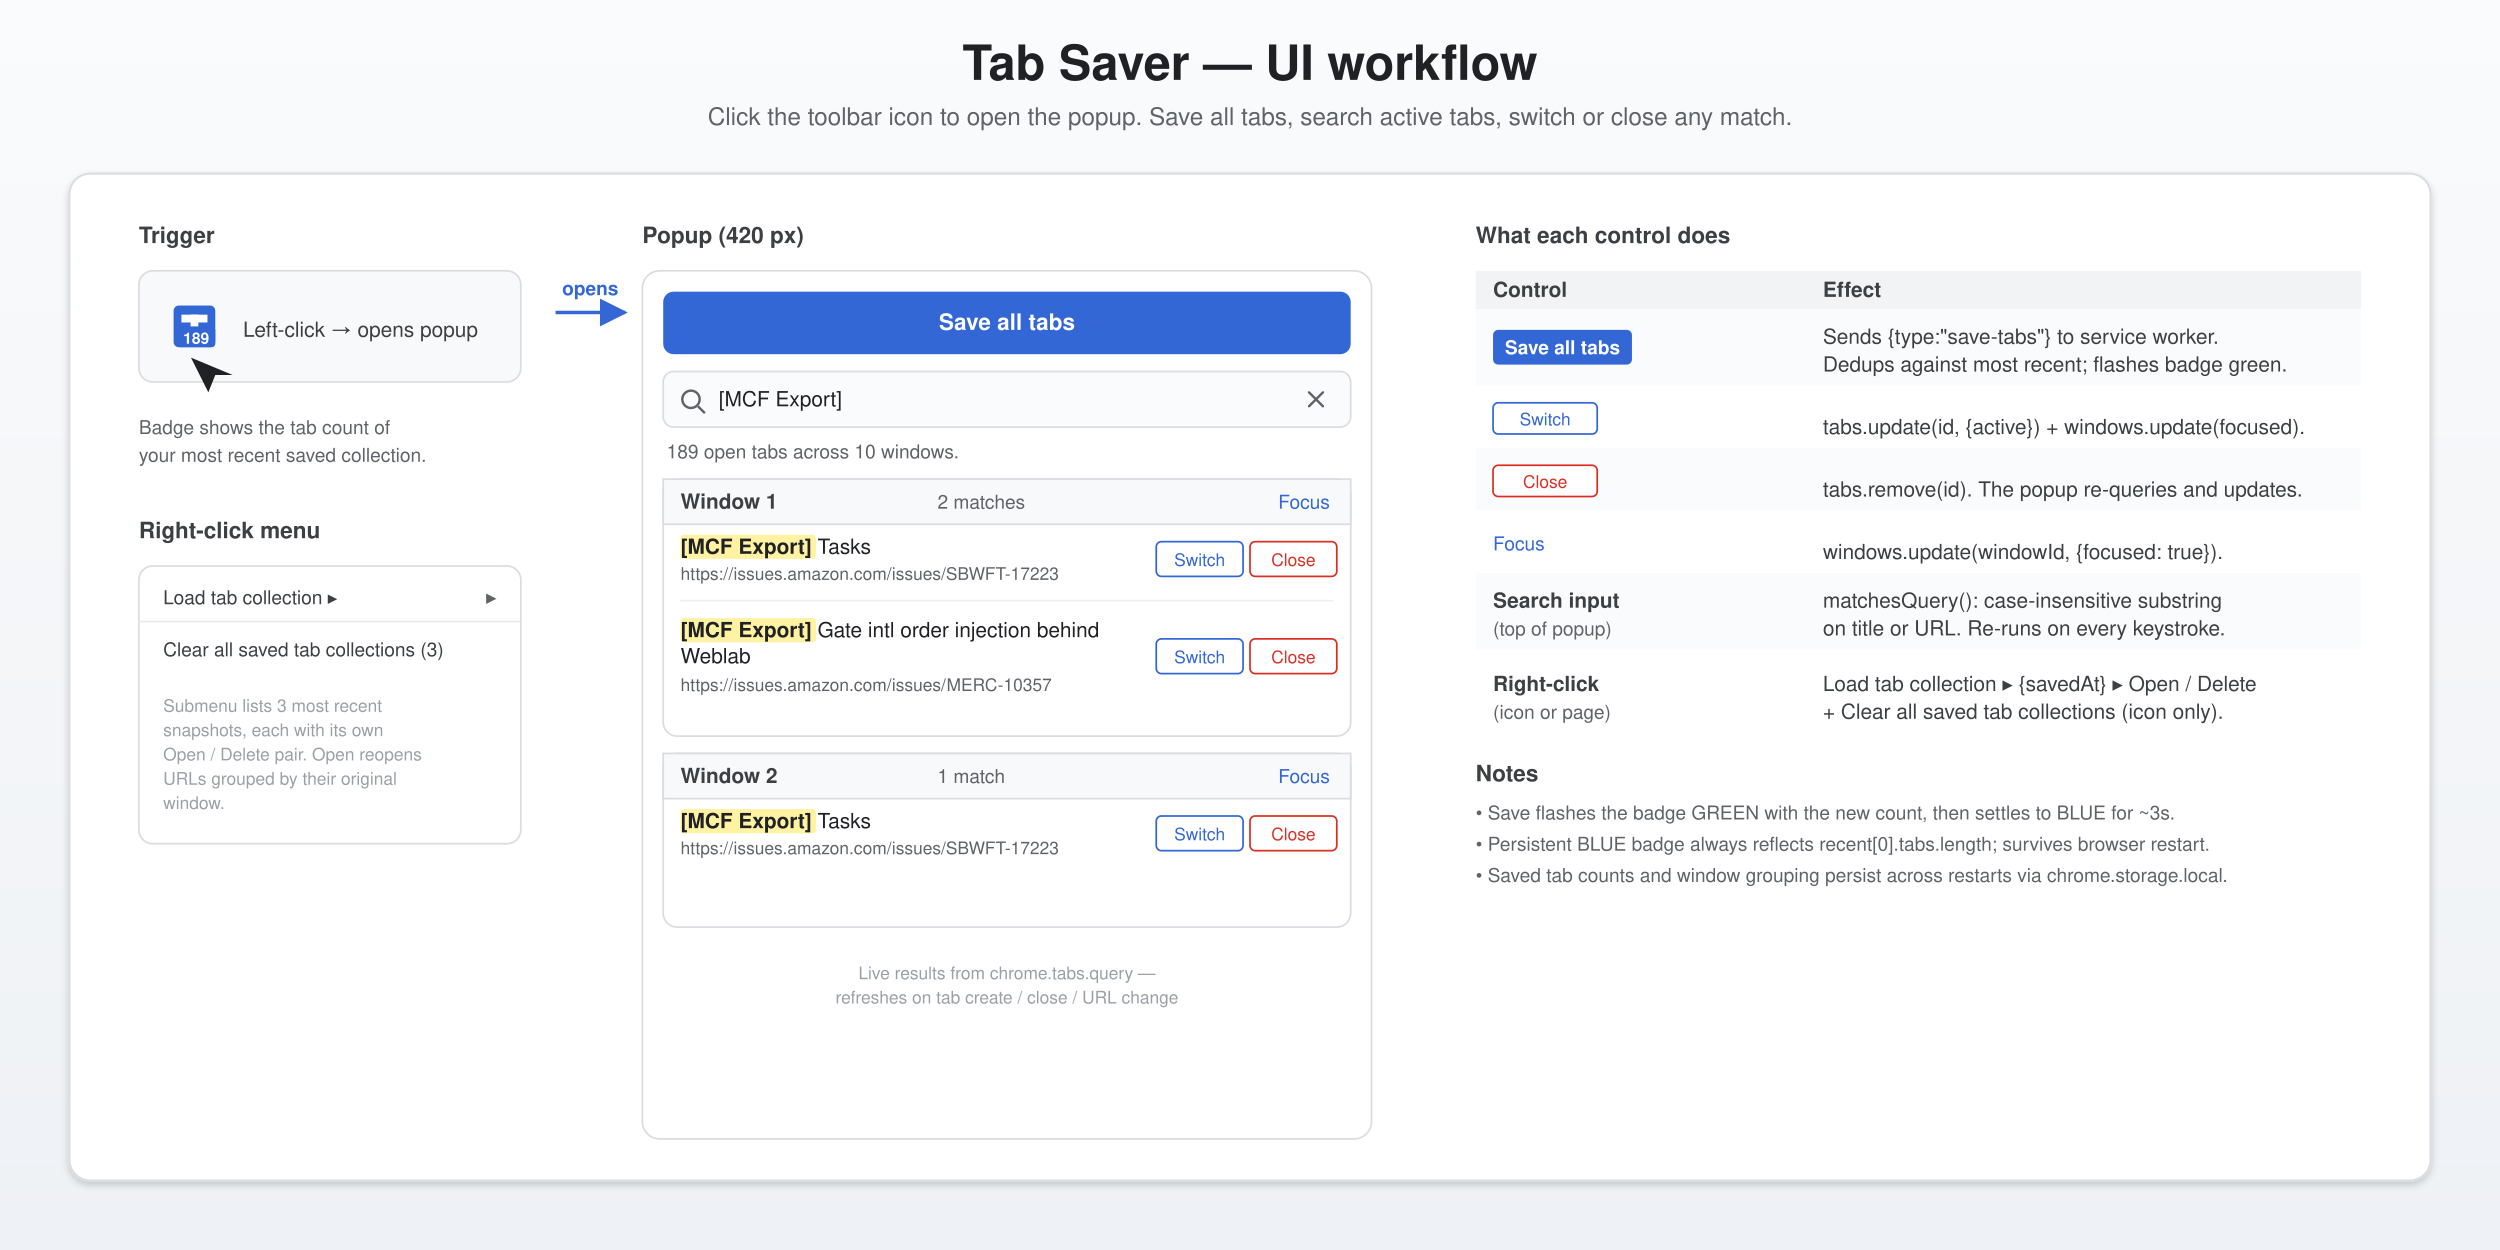
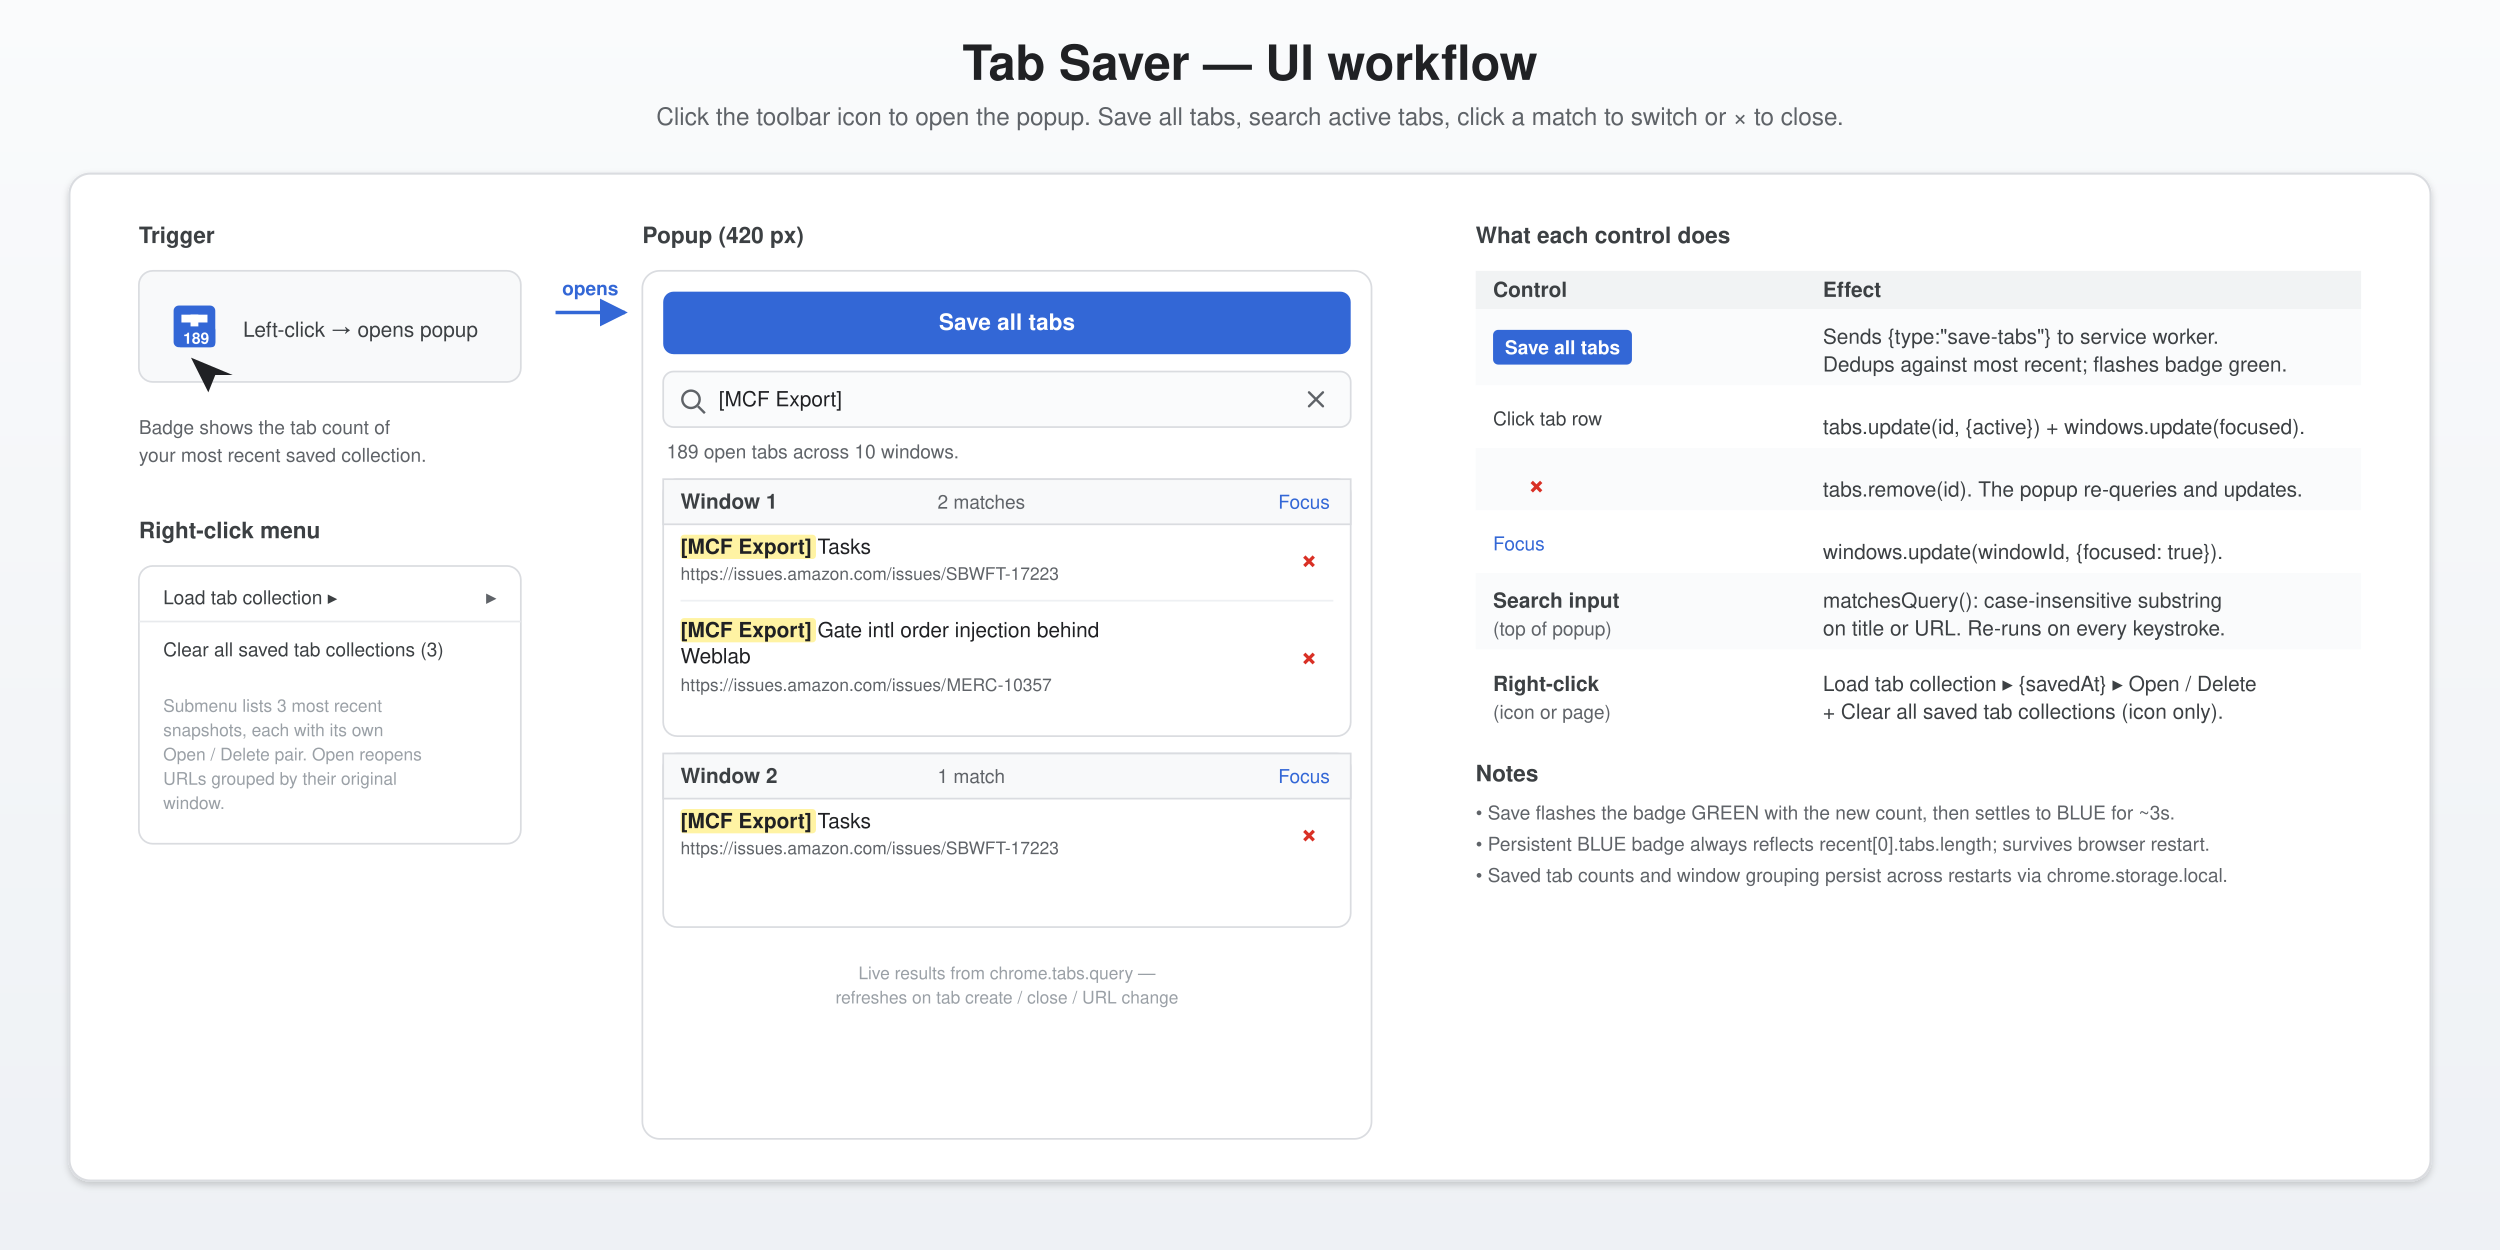
<svg xmlns="http://www.w3.org/2000/svg" viewBox="0 0 1440 720" font-family="-apple-system, 'Segoe UI', Helvetica, Arial, sans-serif">
  <defs>
    <linearGradient id="bg" x1="0" y1="0" x2="0" y2="1">
      <stop offset="0" stop-color="#fafbfc" />
      <stop offset="1" stop-color="#eef1f5" />
    </linearGradient>
    <filter id="shadow" x="-20%" y="-20%" width="140%" height="140%">
      <feGaussianBlur stdDeviation="2" in="SourceAlpha" />
      <feOffset dx="0" dy="2" result="offset" />
      <feComponentTransfer>
        <feFuncA type="linear" slope="0.18" />
      </feComponentTransfer>
      <feMerge>
        <feMergeNode />
        <feMergeNode in="SourceGraphic" />
      </feMerge>
    </filter>
    <marker id="arrow" viewBox="0 0 10 10" refX="9" refY="5" markerWidth="8" markerHeight="8" orient="auto">
      <path d="M0,0 L10,5 L0,10 z" fill="#3367d6" />
    </marker>
    <symbol id="tab-icon" viewBox="0 0 32 32">
      <rect width="32" height="32" rx="4" fill="#3367d6" />
      <rect x="6" y="7" width="20" height="6" fill="#ffffff" />
      <rect x="13" y="7" width="6" height="18" fill="#ffffff" />
    </symbol>
  </defs>
  <rect width="1440" height="720" fill="url(#bg)" />
  <text x="720" y="46" text-anchor="middle" font-size="28" font-weight="700" fill="#202124">Tab Saver — UI workflow</text>
-   <text x="720" y="72" text-anchor="middle" font-size="14" fill="#5f6368">Click the toolbar icon to open the popup. Save all tabs, search active tabs, switch or close any match.</text>
+   <text x="720" y="72" text-anchor="middle" font-size="14" fill="#5f6368">Click the toolbar icon to open the popup. Save all tabs, search active tabs, click a match to switch or × to close.</text>
  <g transform="translate(40,100)">
    <rect width="1360" height="580" rx="12" fill="#ffffff" stroke="#dadce0" stroke-width="1.2" filter="url(#shadow)" />
    <g transform="translate(40,40)">
      <text x="0" y="0" font-size="13" font-weight="700" fill="#3c4043">Trigger</text>
      <g transform="translate(0,16)">
        <rect width="220" height="64" rx="8" fill="#f8f9fa" stroke="#dadce0" />
        <use href="#tab-icon" x="20" y="20" width="24" height="24" />
        <rect x="22" y="32" width="22" height="12" rx="2" fill="#3367d6" />
        <text x="33" y="42" text-anchor="middle" font-size="9" font-weight="700" fill="#fff">189</text>
        <text x="60" y="38" font-size="12" fill="#3c4043">Left-click → opens popup</text>
        <path d="M30 50 L40 70 L44 60 L54 60 Z" fill="#202124" />
      </g>
      <text x="0" y="110" font-size="11" fill="#5f6368">Badge shows the tab count of</text>
      <text x="0" y="126" font-size="11" fill="#5f6368">your most recent saved collection.</text>
      <text x="0" y="170" font-size="13" font-weight="700" fill="#3c4043">Right-click menu</text>
      <g transform="translate(0,186)">
        <rect width="220" height="160" rx="8" fill="#fff" stroke="#dadce0" />
        <text x="14" y="22" font-size="11" fill="#3c4043">Load tab collection ▸</text>
        <text x="206" y="22" text-anchor="end" font-size="12" fill="#5f6368">▸</text>
        <line x1="0" y1="32" x2="220" y2="32" stroke="#e8eaed" />
        <text x="14" y="52" font-size="11" fill="#3c4043">Clear all saved tab collections (3)</text>
        <text x="14" y="84" font-size="10" fill="#9aa0a6">Submenu lists 3 most recent</text>
        <text x="14" y="98" font-size="10" fill="#9aa0a6">snapshots, each with its own</text>
        <text x="14" y="112" font-size="10" fill="#9aa0a6">Open / Delete pair. Open reopens</text>
        <text x="14" y="126" font-size="10" fill="#9aa0a6">URLs grouped by their original</text>
        <text x="14" y="140" font-size="10" fill="#9aa0a6">window.</text>
      </g>
    </g>
    <line x1="280" y1="80" x2="320" y2="80" stroke="#3367d6" stroke-width="2" marker-end="url(#arrow)" />
    <text x="300" y="70" text-anchor="middle" font-size="11" fill="#3367d6" font-weight="600">opens</text>
    <g transform="translate(330,40)">
      <text x="0" y="0" font-size="13" font-weight="700" fill="#3c4043">Popup (420 px)</text>
      <g transform="translate(0,16)">
        <rect width="420" height="500" rx="10" fill="#fff" stroke="#dadce0" />
        <rect x="12" y="12" width="396" height="36" rx="6" fill="#3367d6" />
        <text x="210" y="34" text-anchor="middle" font-size="13" font-weight="700" fill="#fff">Save all tabs</text>
        <rect x="12" y="58" width="396" height="32" rx="6" fill="#fafbfc" stroke="#dadce0" />
        <circle cx="28" cy="74" r="5" fill="none" stroke="#5f6368" stroke-width="1.4" />
        <line x1="32" y1="78" x2="36" y2="82" stroke="#5f6368" stroke-width="1.4" />
        <text x="44" y="78" font-size="12" fill="#202124">[MCF Export]</text>
        <g transform="translate(388,74)" stroke="#5f6368" stroke-width="1.4" stroke-linecap="round">
          <line x1="-4" y1="-4" x2="4" y2="4" />
          <line x1="4" y1="-4" x2="-4" y2="4" />
        </g>
        <text x="14" y="108" font-size="11" fill="#5f6368">189 open tabs across 10 windows.</text>
        <rect x="12" y="120" width="396" height="148" rx="8" fill="#fff" stroke="#dadce0" />
        <rect x="12" y="120" width="396" height="26" fill="#f8f9fa" stroke="#dadce0" />
        <text x="22" y="137" font-size="12" font-weight="600" fill="#3c4043">Window 1</text>
        <text x="170" y="137" font-size="11" fill="#5f6368">2 matches</text>
        <text x="396" y="137" text-anchor="end" font-size="11" fill="#3367d6" font-weight="500">Focus</text>
        <rect x="22" y="152" width="78" height="14" rx="2" fill="#fff3a3" />
        <text x="22" y="163" font-size="12" fill="#202124">
          <tspan font-weight="600">[MCF Export]</tspan> Tasks</text>
        <text x="22" y="178" font-size="10" fill="#5f6368">https://issues.amazon.com/issues/SBWFT-17223</text>
-         <rect x="296" y="156" width="50" height="20" rx="3" fill="#fff" stroke="#3367d6" />
-         <text x="321" y="170" text-anchor="middle" font-size="10" fill="#3367d6">Switch</text>
-         <rect x="350" y="156" width="50" height="20" rx="3" fill="#fff" stroke="#d93025" />
-         <text x="375" y="170" text-anchor="middle" font-size="10" fill="#d93025">Close</text>
+         <text x="384" y="171" text-anchor="middle" font-size="16" font-weight="700" fill="#d93025">×</text>
        <line x1="22" y1="190" x2="398" y2="190" stroke="#eef0f3" />
        <rect x="22" y="200" width="78" height="14" rx="2" fill="#fff3a3" />
        <text x="22" y="211" font-size="12" fill="#202124">
          <tspan font-weight="600">[MCF Export]</tspan> Gate intl order injection behind</text>
        <text x="22" y="226" font-size="12" fill="#202124">Weblab</text>
        <text x="22" y="242" font-size="10" fill="#5f6368">https://issues.amazon.com/issues/MERC-10357</text>
-         <rect x="296" y="212" width="50" height="20" rx="3" fill="#fff" stroke="#3367d6" />
-         <text x="321" y="226" text-anchor="middle" font-size="10" fill="#3367d6">Switch</text>
-         <rect x="350" y="212" width="50" height="20" rx="3" fill="#fff" stroke="#d93025" />
-         <text x="375" y="226" text-anchor="middle" font-size="10" fill="#d93025">Close</text>
+         <text x="384" y="227" text-anchor="middle" font-size="16" font-weight="700" fill="#d93025">×</text>
        <rect x="12" y="278" width="396" height="100" rx="8" fill="#fff" stroke="#dadce0" />
        <rect x="12" y="278" width="396" height="26" fill="#f8f9fa" stroke="#dadce0" />
        <text x="22" y="295" font-size="12" font-weight="600" fill="#3c4043">Window 2</text>
        <text x="170" y="295" font-size="11" fill="#5f6368">1 match</text>
        <text x="396" y="295" text-anchor="end" font-size="11" fill="#3367d6" font-weight="500">Focus</text>
        <rect x="22" y="310" width="78" height="14" rx="2" fill="#fff3a3" />
        <text x="22" y="321" font-size="12" fill="#202124">
          <tspan font-weight="600">[MCF Export]</tspan> Tasks</text>
        <text x="22" y="336" font-size="10" fill="#5f6368">https://issues.amazon.com/issues/SBWFT-17223</text>
-         <rect x="296" y="314" width="50" height="20" rx="3" fill="#fff" stroke="#3367d6" />
-         <text x="321" y="328" text-anchor="middle" font-size="10" fill="#3367d6">Switch</text>
-         <rect x="350" y="314" width="50" height="20" rx="3" fill="#fff" stroke="#d93025" />
-         <text x="375" y="328" text-anchor="middle" font-size="10" fill="#d93025">Close</text>
+         <text x="384" y="329" text-anchor="middle" font-size="16" font-weight="700" fill="#d93025">×</text>
        <text x="210" y="408" text-anchor="middle" font-size="10" fill="#9aa0a6">Live results from chrome.tabs.query —</text>
        <text x="210" y="422" text-anchor="middle" font-size="10" fill="#9aa0a6">refreshes on tab create / close / URL change</text>
      </g>
    </g>
    <g transform="translate(810,40)">
      <text x="0" y="0" font-size="13" font-weight="700" fill="#3c4043">What each control does</text>
      <g transform="translate(0,16)" font-size="12" fill="#3c4043">
        <rect width="510" height="22" fill="#f1f3f4" />
        <text x="10" y="15" font-weight="600">Control</text>
        <text x="200" y="15" font-weight="600">Effect</text>
        <g transform="translate(0,22)">
          <rect width="510" height="44" fill="#fafbfc" />
          <rect x="10" y="12" width="80" height="20" rx="3" fill="#3367d6" />
          <text x="50" y="26" text-anchor="middle" font-size="11" font-weight="700" fill="#fff">Save all tabs</text>
          <text x="200" y="20">Sends {type:"save-tabs"} to service worker.</text>
          <text x="200" y="36">Dedups against most recent; flashes badge green.</text>
        </g>
        <g transform="translate(0,66)">
          <rect width="510" height="36" fill="#fff" />
-           <rect x="10" y="10" width="60" height="18" rx="3" fill="#fff" stroke="#3367d6" />
-           <text x="40" y="23" text-anchor="middle" font-size="10" fill="#3367d6">Switch</text>
+           <text x="10" y="23" font-size="11" font-weight="500" fill="#3c4043">Click tab row</text>
          <text x="200" y="28">tabs.update(id, {active}) + windows.update(focused).</text>
        </g>
        <g transform="translate(0,102)">
          <rect width="510" height="36" fill="#fafbfc" />
-           <rect x="10" y="10" width="60" height="18" rx="3" fill="#fff" stroke="#d93025" />
-           <text x="40" y="23" text-anchor="middle" font-size="10" fill="#d93025">Close</text>
+           <text x="35" y="26" text-anchor="middle" font-size="16" font-weight="700" fill="#d93025">×</text>
          <text x="200" y="28">tabs.remove(id). The popup re-queries and updates.</text>
        </g>
        <g transform="translate(0,138)">
          <rect width="510" height="36" fill="#fff" />
          <text x="10" y="23" font-size="11" font-weight="500" fill="#3367d6">Focus</text>
          <text x="200" y="28">windows.update(windowId, {focused: true}).</text>
        </g>
        <g transform="translate(0,174)">
          <rect width="510" height="44" fill="#fafbfc" />
          <text x="10" y="20" font-weight="600">Search input</text>
          <text x="10" y="36" font-size="11" fill="#5f6368">(top of popup)</text>
          <text x="200" y="20">matchesQuery(): case-insensitive substring</text>
          <text x="200" y="36">on title or URL. Re-runs on every keystroke.</text>
        </g>
        <g transform="translate(0,222)">
          <rect width="510" height="44" fill="#fff" />
          <text x="10" y="20" font-weight="600">Right-click</text>
          <text x="10" y="36" font-size="11" fill="#5f6368">(icon or page)</text>
          <text x="200" y="20">Load tab collection ▸ {savedAt} ▸ Open / Delete</text>
          <text x="200" y="36">+ Clear all saved tab collections (icon only).</text>
        </g>
      </g>
      <g transform="translate(0,310)">
        <text x="0" y="0" font-size="13" font-weight="700" fill="#3c4043">Notes</text>
        <g font-size="11" fill="#5f6368">
          <text x="0" y="22">• Save flashes the badge GREEN with the new count, then settles to BLUE for ~3s.</text>
          <text x="0" y="40">• Persistent BLUE badge always reflects recent[0].tabs.length; survives browser restart.</text>
          <text x="0" y="58">• Saved tab counts and window grouping persist across restarts via chrome.storage.local.</text>
        </g>
      </g>
    </g>
  </g>
</svg>
